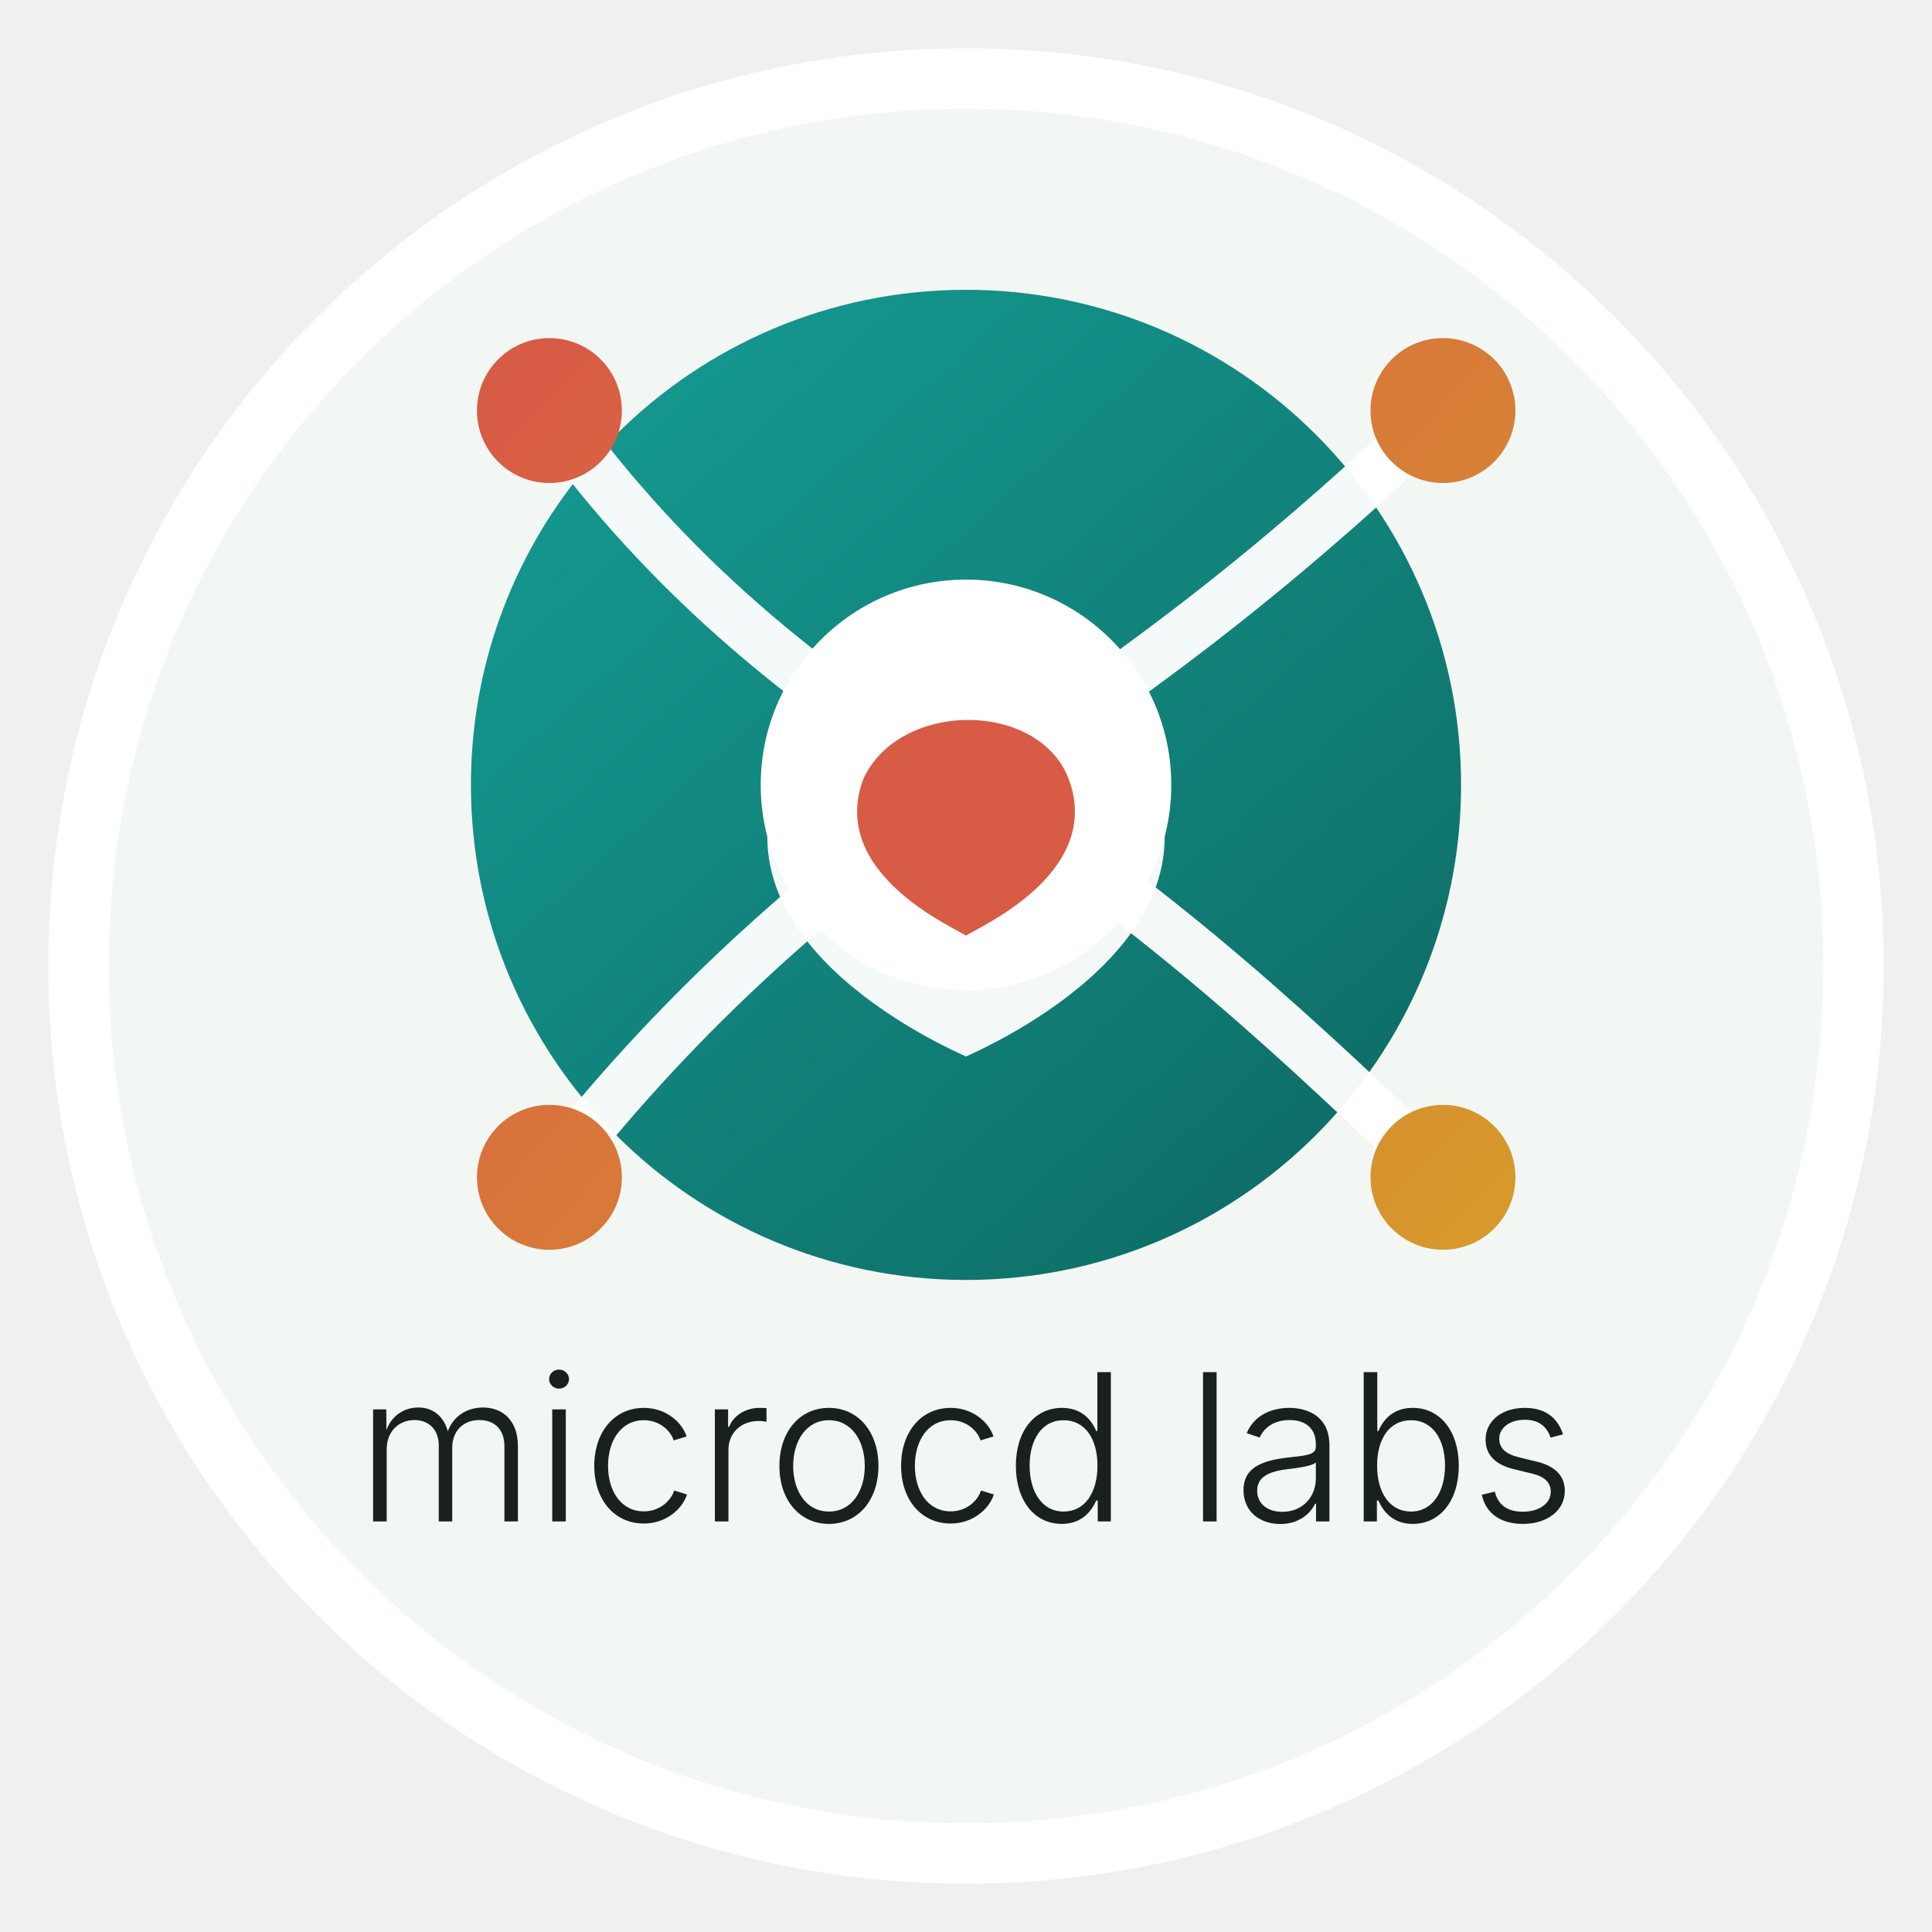
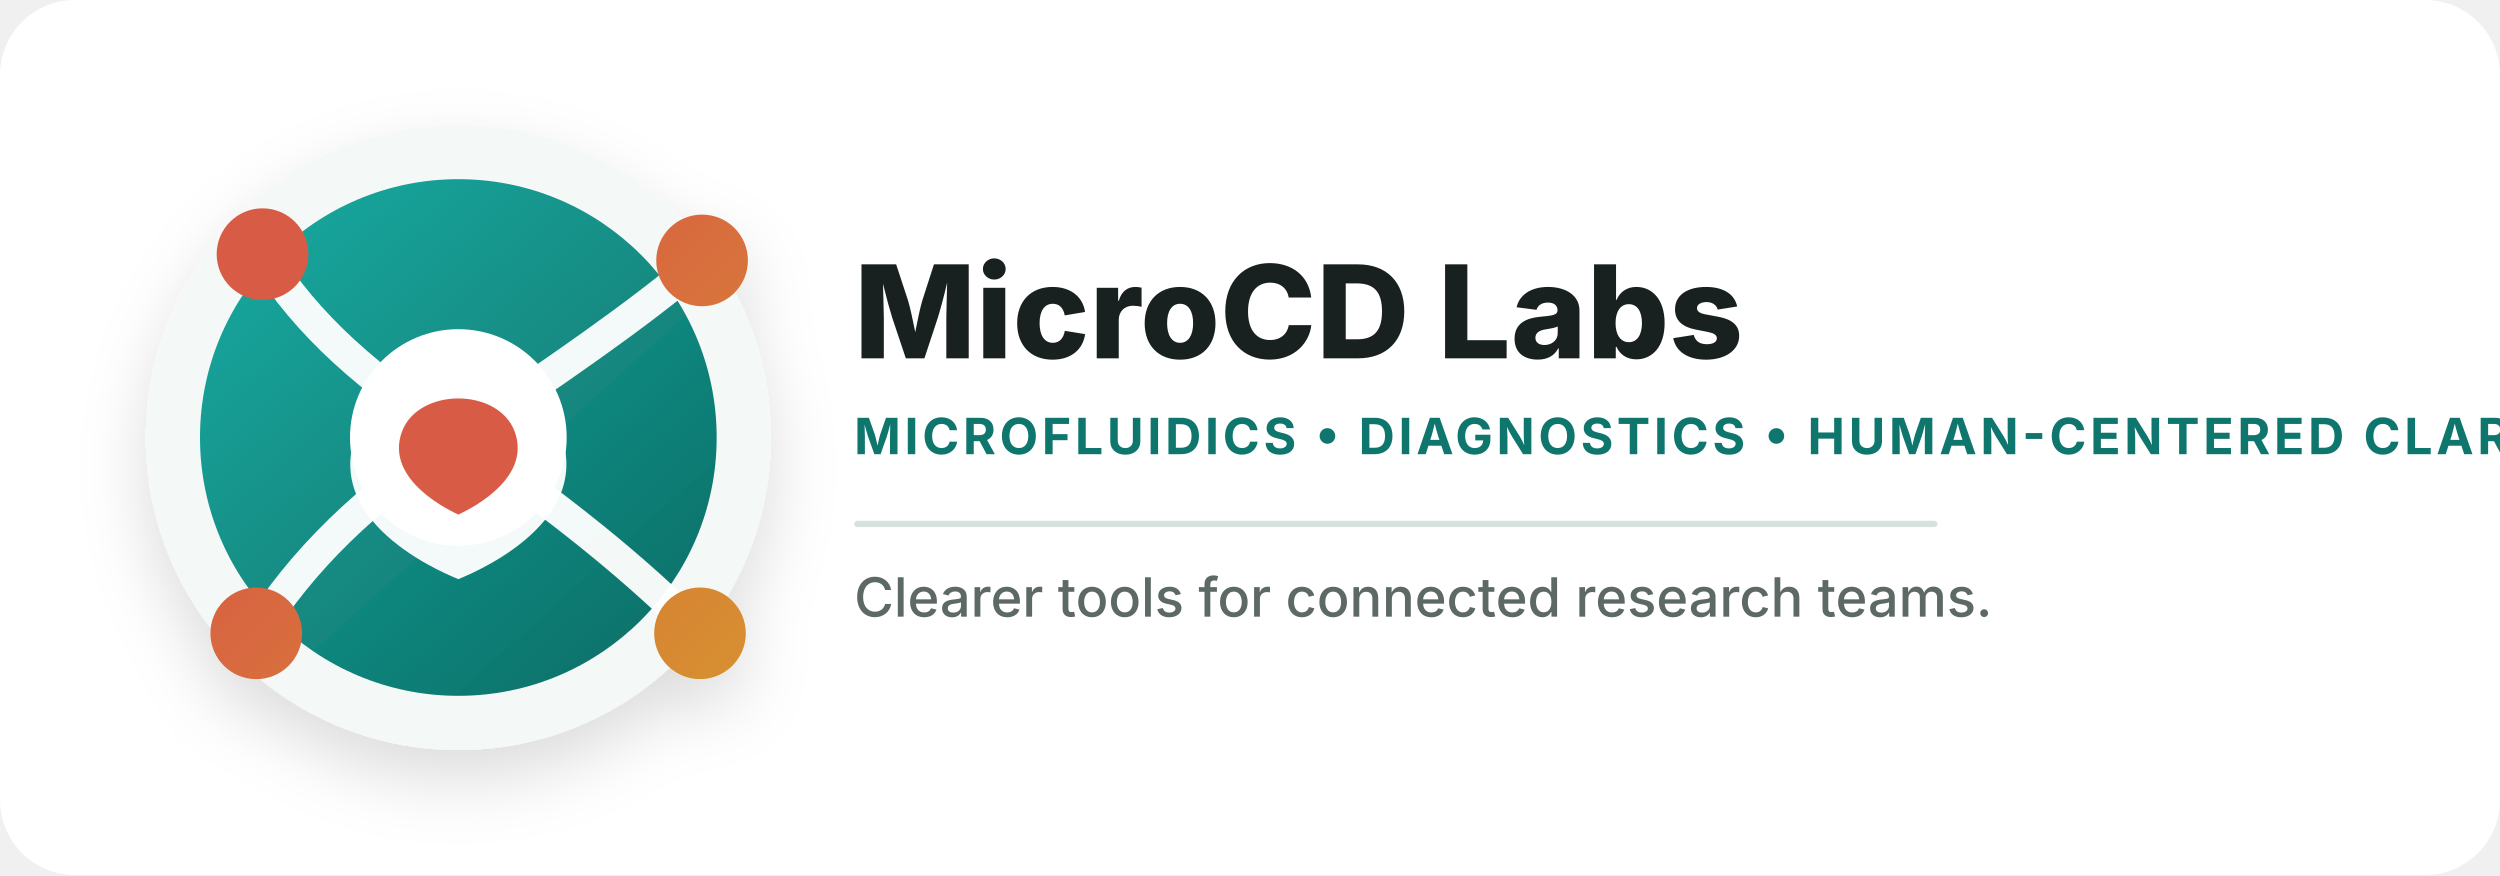
- <svg xmlns="http://www.w3.org/2000/svg" viewBox="0 0 320 320" role="img" aria-labelledby="title desc">
+ <svg xmlns="http://www.w3.org/2000/svg" width="1200" height="420" viewBox="0 0 1200 420" role="img" aria-labelledby="title desc">
  <defs>
-     <linearGradient id="disc" x1="54" y1="38" x2="268" y2="276" gradientUnits="userSpaceOnUse">
+     <linearGradient id="disc" x1="92" y1="58" x2="350" y2="344" gradientUnits="userSpaceOnUse">
      <stop offset="0" stop-color="#16a39a" />
      <stop offset="0.62" stop-color="#0f766e" />
      <stop offset="1" stop-color="#0a4f4b" />
    </linearGradient>
-     <linearGradient id="warm" x1="80" y1="70" x2="240" y2="216" gradientUnits="userSpaceOnUse">
+     <linearGradient id="warm" x1="126" y1="104" x2="330" y2="308" gradientUnits="userSpaceOnUse">
      <stop offset="0" stop-color="#d85b45" />
      <stop offset="1" stop-color="#d79a2b" />
    </linearGradient>
+     <filter id="shadow" x="-20%" y="-20%" width="140%" height="140%">
+       <feDropShadow dx="0" dy="14" stdDeviation="16" flood-color="#18211f" flood-opacity="0.14" />
+     </filter>
  </defs>
-   <circle cx="160" cy="160" r="152" fill="#ffffff" />
-   <circle cx="160" cy="160" r="142" fill="#f3f7f4" />
-   <circle cx="160" cy="130" r="82" fill="url(#disc)" />
-   <circle cx="160" cy="130" r="34" fill="#ffffff" />
-   <circle cx="160" cy="130" r="11" fill="#0f766e" />
-   <g fill="none" stroke="#ffffff" stroke-width="8.5" stroke-linecap="round" stroke-linejoin="round" opacity="0.95">
-     <path d="M160 130 C130 112 108 92 91 68" />
-     <path d="M160 130 C193 109 216 90 239 68" />
-     <path d="M160 130 C130 151 108 173 91 195" />
-     <path d="M160 130 C193 151 216 173 239 195" />
+   <rect width="1200" height="420" rx="36" fill="#ffffff" />
+   <g transform="translate(58 48)" filter="url(#shadow)">
+     <circle cx="162" cy="162" r="150" fill="#f4f8f6" />
+     <circle cx="162" cy="162" r="124" fill="url(#disc)" />
+     <circle cx="162" cy="162" r="52" fill="#ffffff" />
+     <circle cx="162" cy="162" r="18" fill="#0f766e" />
+     <g fill="none" stroke="#ffffff" stroke-width="15" stroke-linecap="round" stroke-linejoin="round" opacity="0.95">
+       <path d="M162 162 C119 134 90 109 68 74" />
+       <path d="M162 162 C210 129 246 105 279 77" />
+       <path d="M162 162 C118 190 86 222 65 256" />
+       <path d="M162 162 C211 196 246 224 278 256" />
+     </g>
+     <g fill="url(#warm)">
+       <circle cx="68" cy="74" r="22" />
+       <circle cx="279" cy="77" r="22" />
+       <circle cx="65" cy="256" r="22" />
+       <circle cx="278" cy="256" r="22" />
+     </g>
+     <path d="M113 160 C128 119 196 119 211 160 C228 205 164 229 162 230 C160 229 96 205 113 160Z" fill="#ffffff" opacity="0.95" />
+     <path d="M135 159 C143 138 181 138 189 159 C198 183 164 198 162 199 C160 198 126 183 135 159Z" fill="#d85b45" />
  </g>
-   <g fill="url(#warm)">
-     <circle cx="91" cy="68" r="12" />
-     <circle cx="239" cy="68" r="12" />
-     <circle cx="91" cy="195" r="12" />
-     <circle cx="239" cy="195" r="12" />
+   <g transform="translate(410 112)">
+     <text x="0" y="60" font-family="Inter, Arial, Helvetica, sans-serif" font-size="62" font-weight="800" letter-spacing="0" fill="#18211f">MicroCD Labs</text>
+     <text x="0" y="106" font-family="Inter, Arial, Helvetica, sans-serif" font-size="24" font-weight="700" letter-spacing="1.8" fill="#0f766e">MICROFLUIDICS • DIAGNOSTICS • HUMAN-CENTERED CLARITY</text>
+     <rect x="0" y="138" width="520" height="3" rx="1.5" fill="#d9e1dd" />
+     <text x="0" y="184" font-family="Inter, Arial, Helvetica, sans-serif" font-size="26" font-weight="500" fill="#5d6965">Clearer tools for connected research teams.</text>
  </g>
-   <path d="M129 129 C138 105 181 105 191 129 C202 157 162 174 160 175 C158 174 118 157 129 129Z" fill="#ffffff" opacity="0.95" />
-   <path d="M143 129 C149 116 172 116 177 129 C183 145 161 154 160 155 C159 154 137 145 143 129Z" fill="#d85b45" />
-   <text x="160" y="252" fill="#18211f" text-anchor="middle" font-family="Inter, Helvetica Neue, Arial, sans-serif" font-size="34" font-weight="350" letter-spacing="0">microcd labs</text>
</svg>
